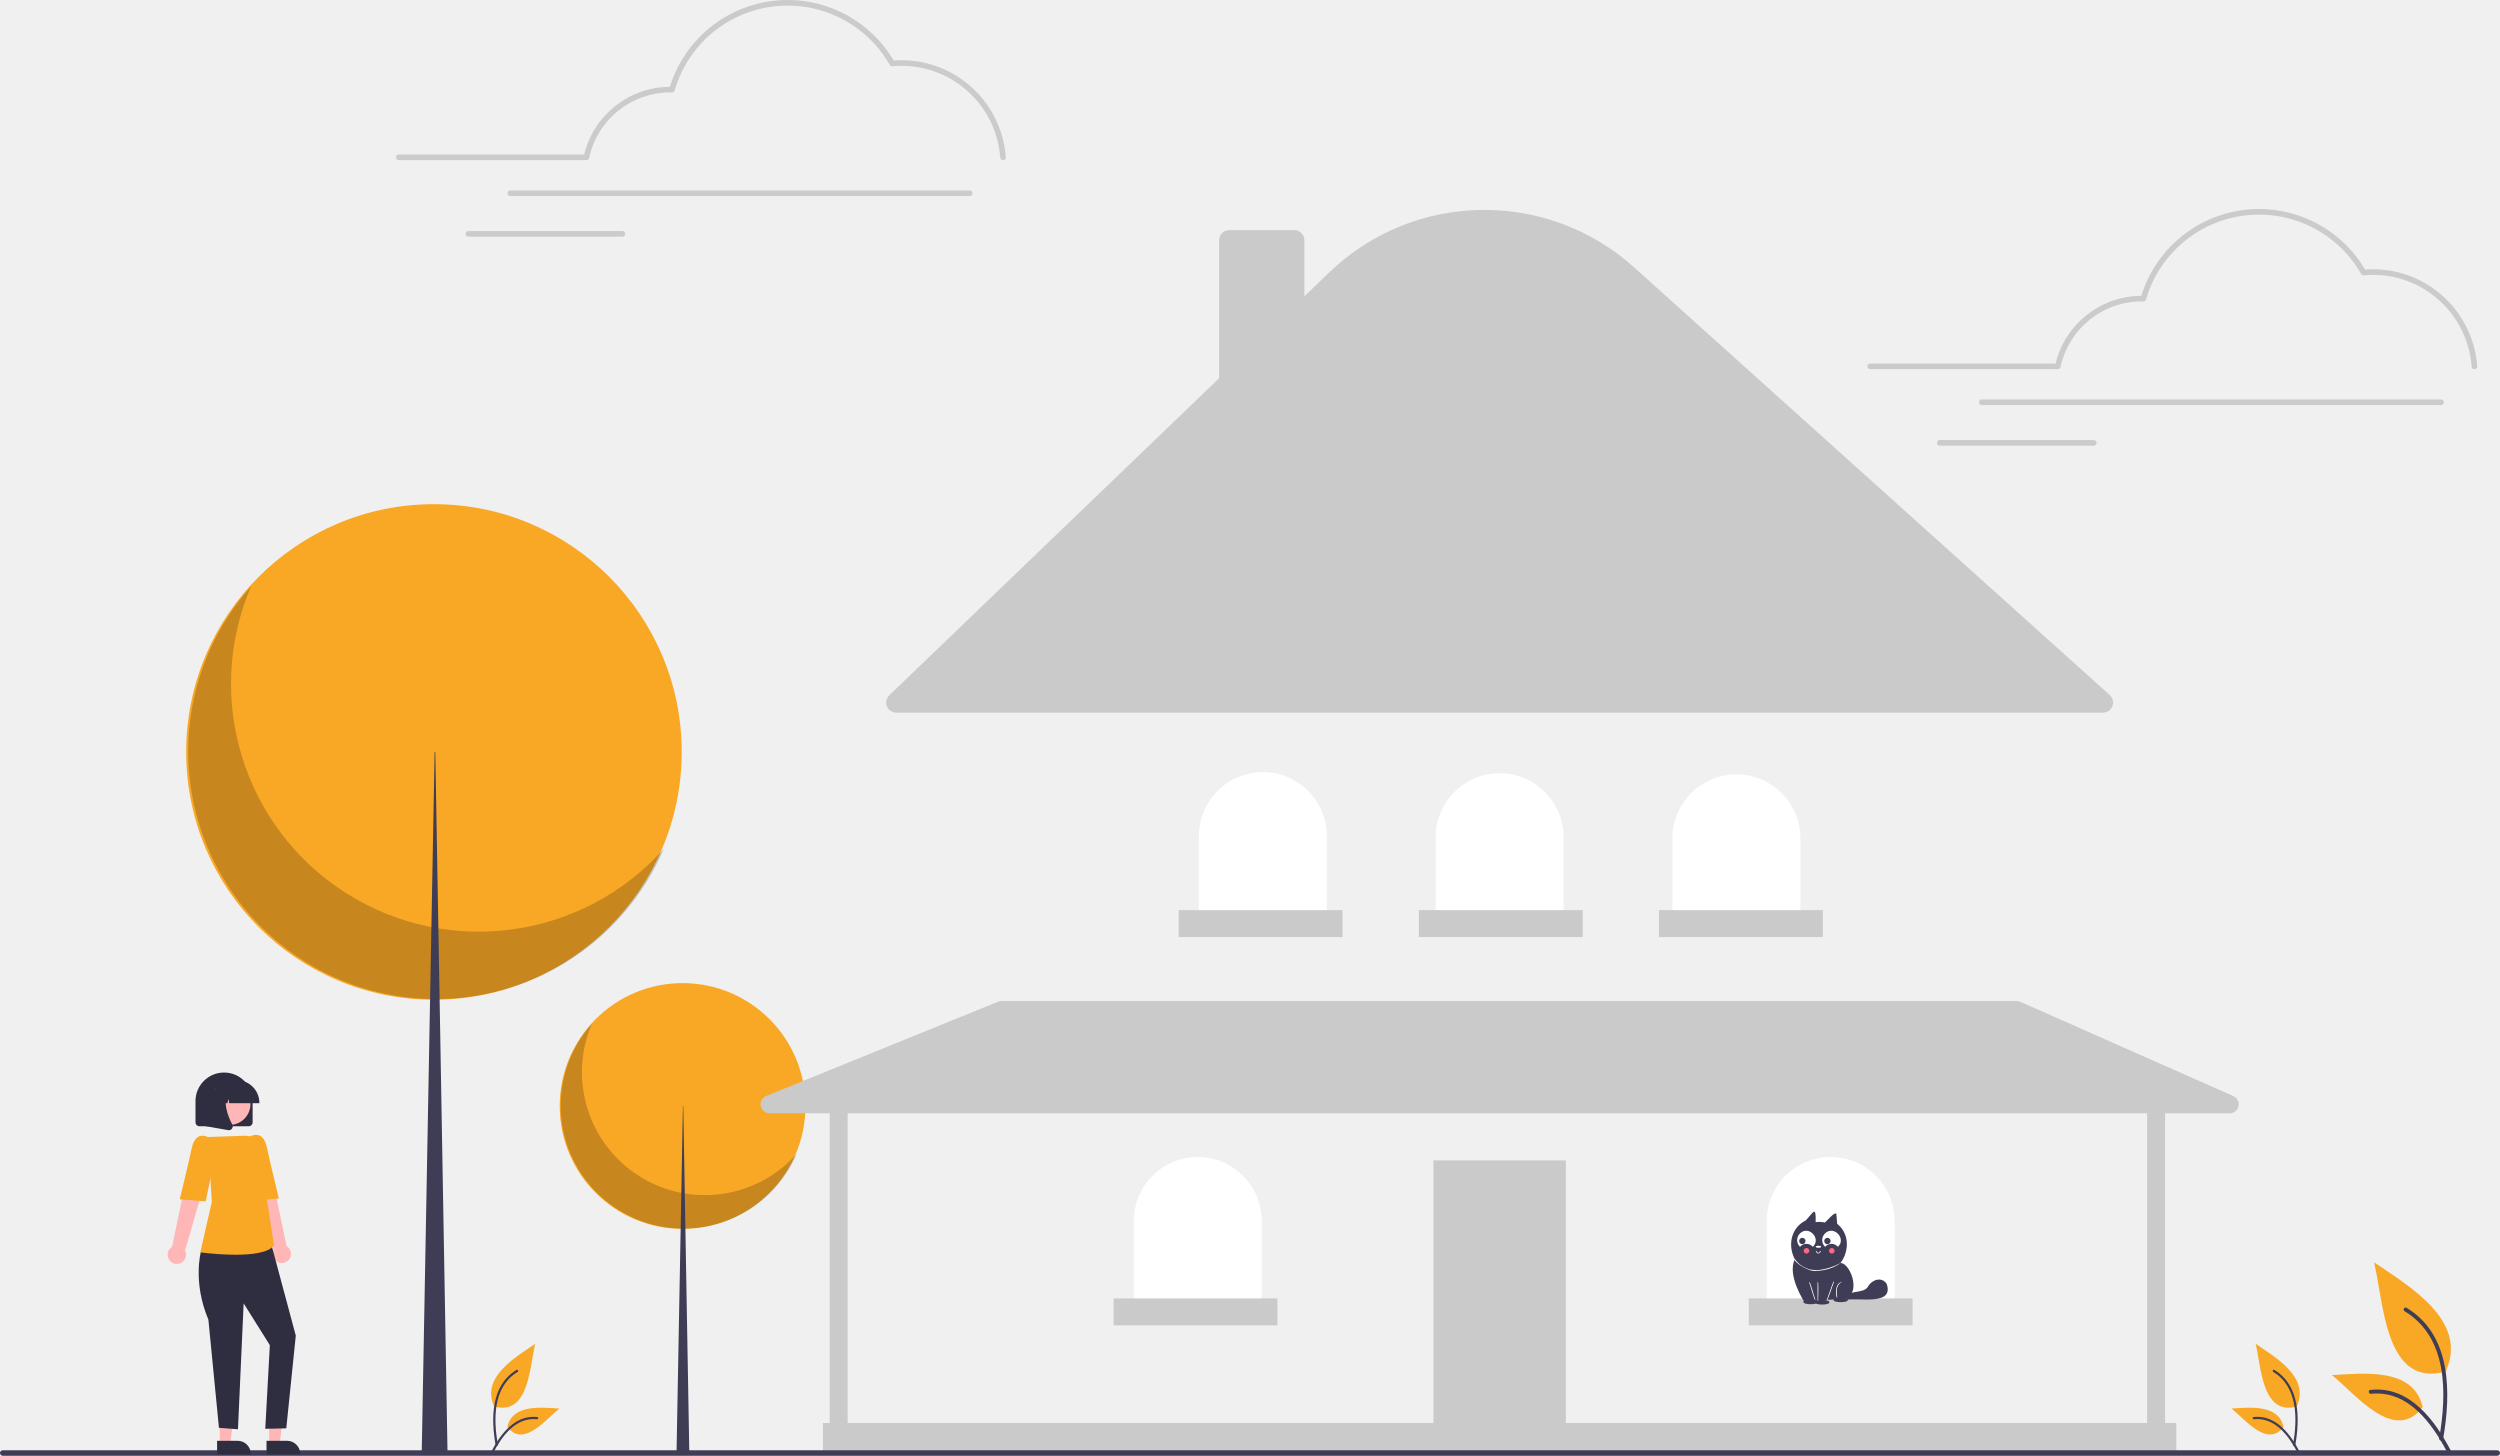
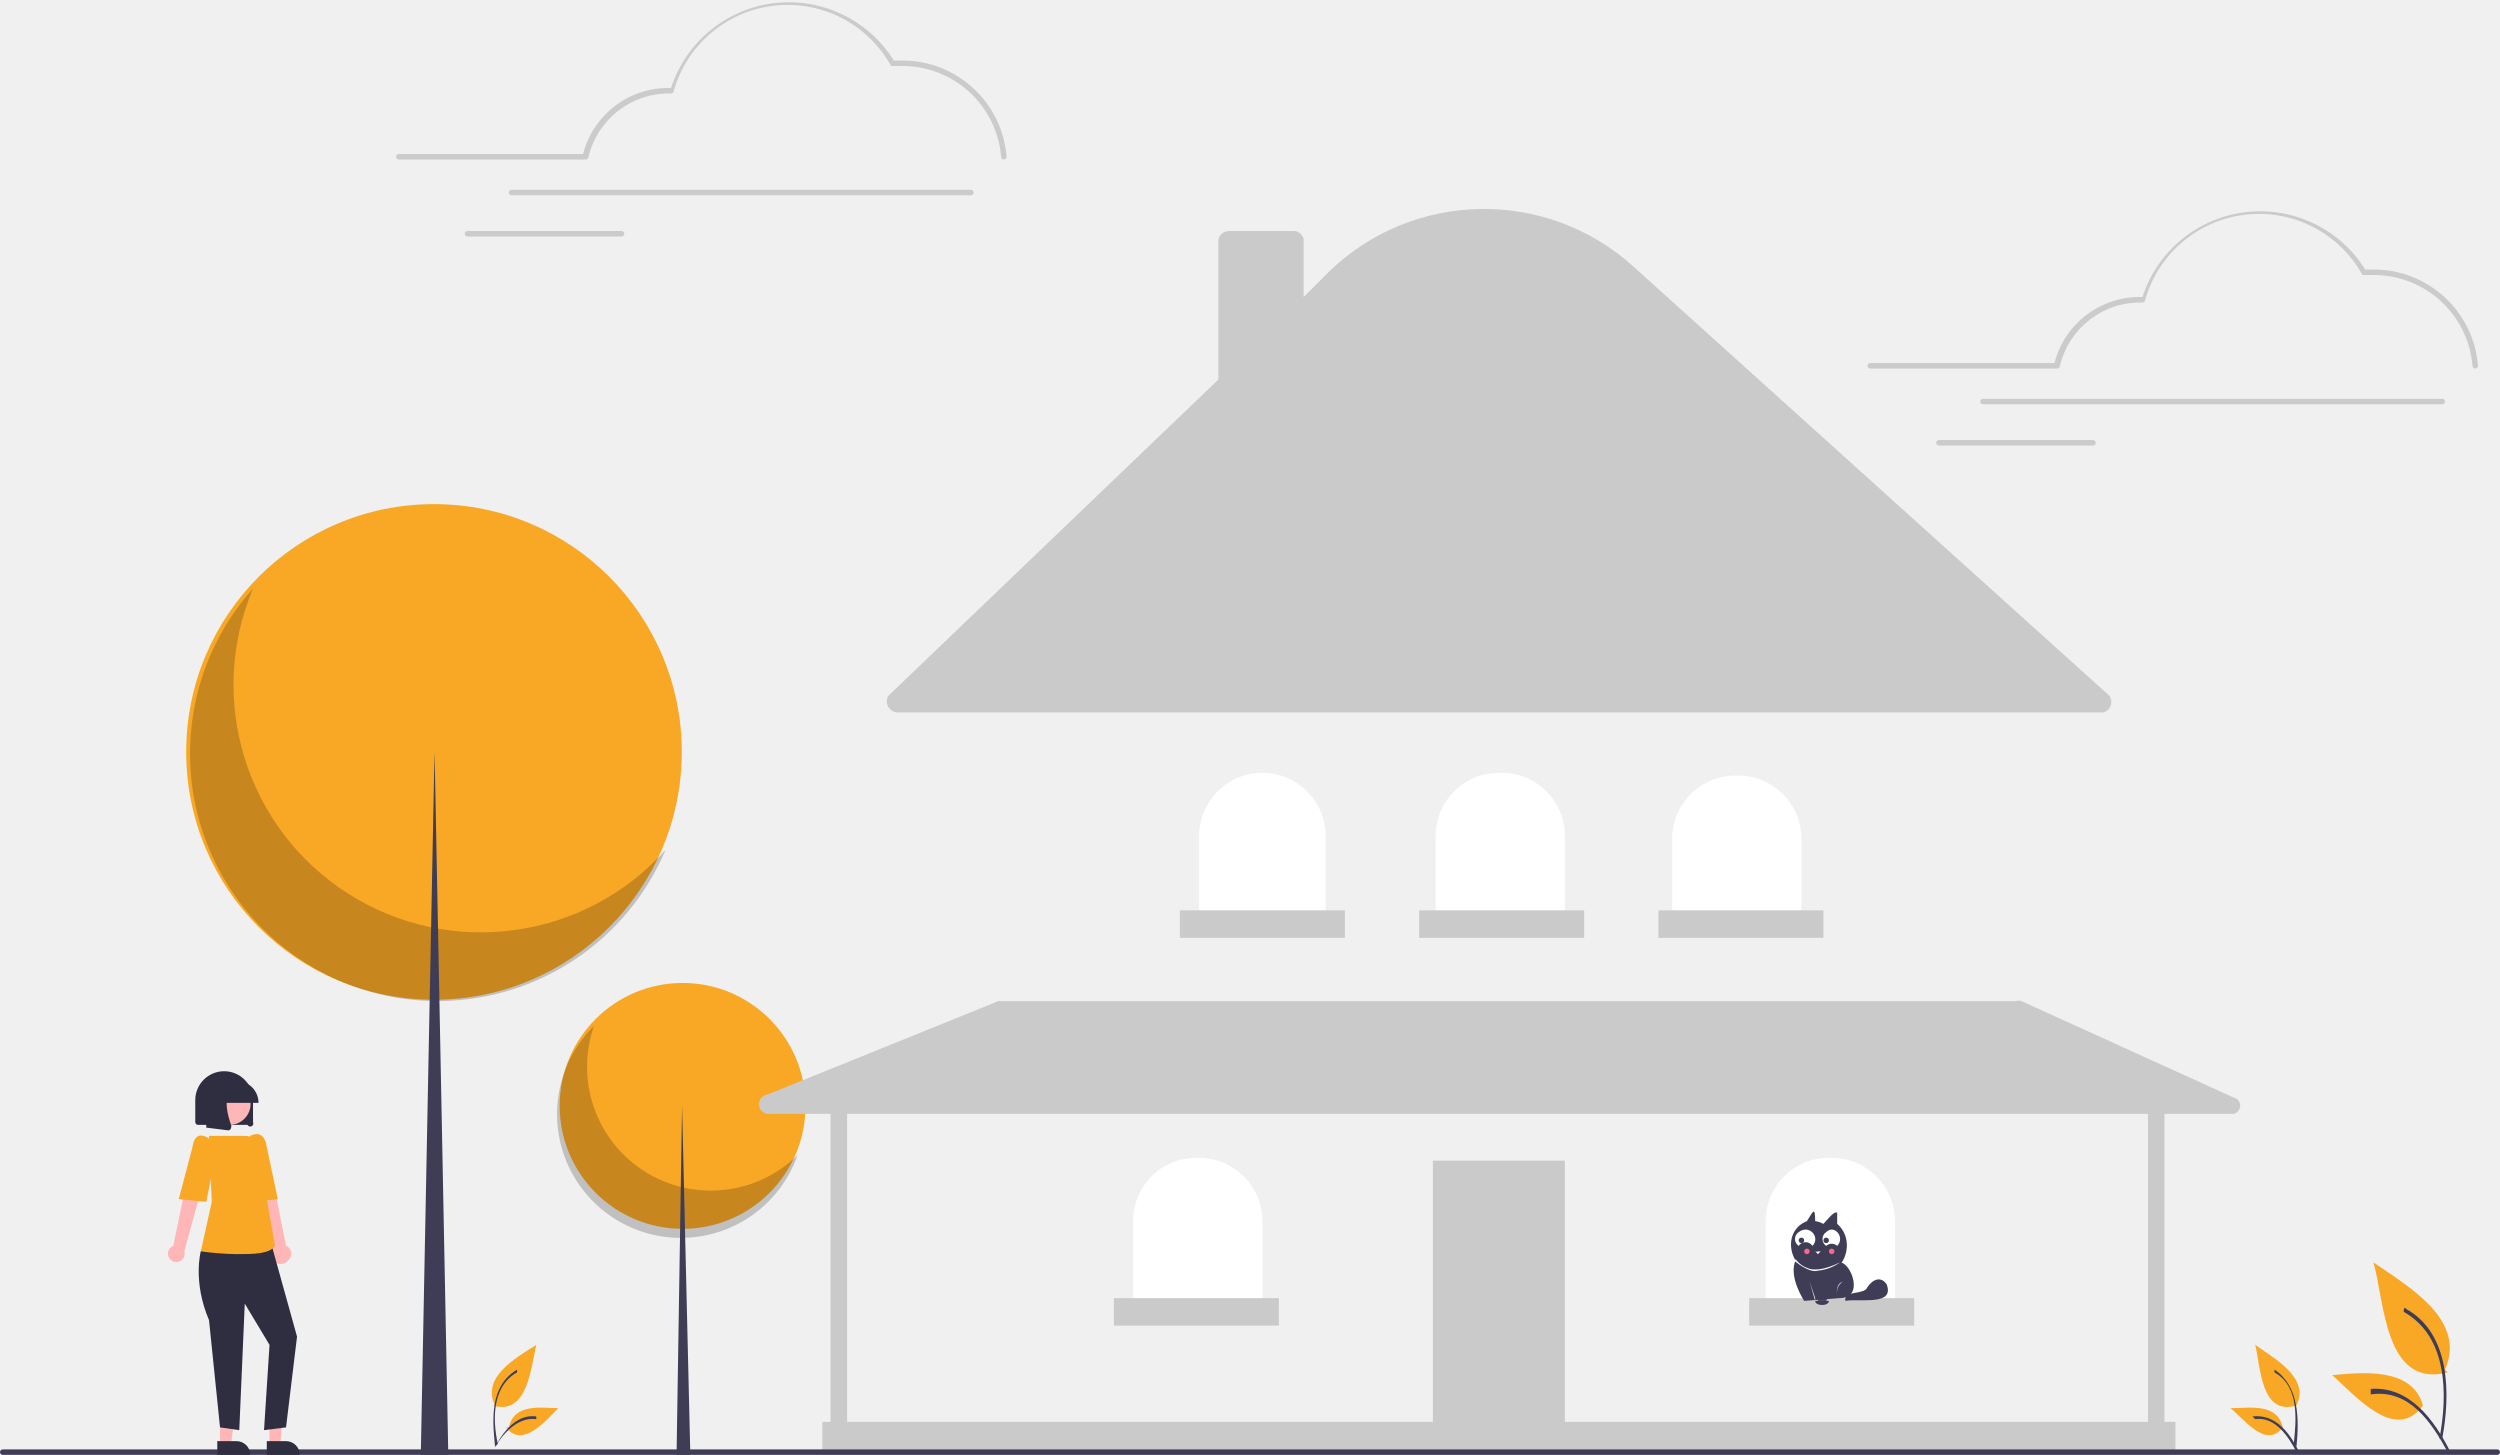
- <svg xmlns="http://www.w3.org/2000/svg" data-name="Layer 1" width="909" height="529.321" viewBox="0 0 909 529.321">
-   <circle cx="248.187" cy="402.14" r="44.682" fill="#f9a826" />
-   <path d="M360.695,557.635a44.686,44.686,0,0,0,74.454,47.29A44.686,44.686,0,1,1,360.695,557.635Z" transform="translate(-145.5 -185.3396)" opacity="0.2" style="isolation:isolate" />
-   <polygon points="248.31 402.139 248.432 402.139 250.642 528.821 245.977 528.821 248.31 402.139" fill="#3f3d56" />
-   <circle cx="157.782" cy="273.408" r="90.087" fill="#f9a826" />
-   <path d="M236.764,398.577a90.094,90.094,0,0,0,150.112,95.346A90.095,90.095,0,1,1,236.764,398.577Z" transform="translate(-145.5 -185.3396)" opacity="0.2" style="isolation:isolate" />
-   <polygon points="158.029 273.408 158.277 273.408 162.732 528.821 153.327 528.821 158.029 273.408" fill="#3f3d56" />
-   <rect x="338.809" y="396.621" width="412.922" height="122.408" fill="#f0f0f0" />
-   <rect x="521.196" y="421.918" width="48.147" height="97.11" fill="#cacaca" />
-   <rect x="362.882" y="252.18" width="364.775" height="112.615" fill="#f0f0f0" />
-   <path d="M910.139,444.456H471.401a3.672,3.672,0,0,1-2.545-6.32l119.907-115.256v-50.203a3.676,3.676,0,0,1,3.672-3.672h23.665a3.676,3.676,0,0,1,3.672,3.672V293.074l9.057-8.706a81.373,81.373,0,0,1,110.8-1.842l172.963,155.527a3.673,3.673,0,0,1-2.455,6.403Z" transform="translate(-145.5 -185.3396)" fill="#cacaca" />
-   <path d="M459.176,280.742h0a23.257,23.257,0,0,1,23.257,23.257v31.418a0,0,0,0,1,0,0H435.919a0,0,0,0,1,0,0v-31.418a23.257,23.257,0,0,1,23.257-23.257Z" fill="#fff" />
-   <path d="M545.27,281.15h0A23.257,23.257,0,0,1,568.527,304.407v31.418a0,0,0,0,1,0,0H522.012a0,0,0,0,1,0,0V304.407A23.257,23.257,0,0,1,545.27,281.15Z" fill="#fff" />
-   <path d="M631.363,281.558h0A23.257,23.257,0,0,1,654.621,304.815v31.418a0,0,0,0,1,0,0H608.106a0,0,0,0,1,0,0V304.815A23.257,23.257,0,0,1,631.363,281.558Z" fill="#fff" />
-   <path d="M665.637,420.694h0a23.257,23.257,0,0,1,23.257,23.257v31.418a0,0,0,0,1,0,0H642.38a0,0,0,0,1,0,0v-31.418A23.257,23.257,0,0,1,665.637,420.694Z" fill="#fff" />
-   <path d="M435.511,420.694h0a23.257,23.257,0,0,1,23.257,23.257v31.418a0,0,0,0,1,0,0H412.254a0,0,0,0,1,0,0v-31.418A23.257,23.257,0,0,1,435.511,420.694Z" fill="#fff" />
-   <path d="M957.557,583.872l-77.459-34.274a3.264,3.264,0,0,0-1.321-.279H509.618a3.263,3.263,0,0,0-1.229.24l-84.315,34.274a3.264,3.264,0,0,0,1.229,6.288H447.179v112.615h-2.448v11.425H936.809v-11.425h-4.08v-112.615H956.236A3.264,3.264,0,0,0,957.557,583.872Zm-31.356,118.864H453.707v-112.615H926.2Z" transform="translate(-145.5 -185.3396)" fill="#cacaca" />
-   <rect x="428.575" y="330.929" width="59.572" height="9.793" fill="#cacaca" />
-   <rect x="515.892" y="330.929" width="59.572" height="9.793" fill="#cacaca" />
-   <rect x="603.209" y="330.929" width="59.572" height="9.793" fill="#cacaca" />
-   <rect x="635.851" y="472.105" width="59.572" height="9.793" fill="#cacaca" />
-   <rect x="404.909" y="472.105" width="59.572" height="9.793" fill="#cacaca" />
-   <path d="M1053.5,714.66h-907a1,1,0,0,1,0-2h907a1,1,0,0,1,0,2Z" transform="translate(-145.5 -185.3396)" fill="#3f3d56" />
-   <path d="M813.488,630.319l-.282-3.514c-.366-1.379-3.81,2.948-4.221,3.042a10.222,10.222,0,0,0-3.309-.149c.147-6.306-.823-3.447-3.64-.601-9.078,4.601-5.749,19.14,4.587,19.213C816.048,648.858,820.737,636.048,813.488,630.319Z" transform="translate(-145.5 -185.3396)" fill="#3f3d56" />
-   <path d="M814.764,644.58c3.759-.06,8.488,13.132-.42,13.2-4.609.035-12.769.934-12.769.934s-6.343-9.52-3.514-15.442Z" transform="translate(-145.5 -185.3396)" fill="#3f3d56" />
-   <polyline points="660.996 466.212 660.996 473.046 664.191 473.046 666.726 466.087" fill="#3f3d56" />
-   <path d="M809.691,658.51c-.065-.072-3.455.154-3.32-.124l0-6.835c.565-.916.112,6.798.249,6.71h2.984c.147-.086,2.352-7.086,2.665-6.951a.124.124,0,0,1,.075.16C812.225,651.554,809.93,658.553,809.691,658.51Z" transform="translate(-145.5 -185.3396)" fill="#fff" />
-   <path d="M817.396,657.967c.09,1.123-5.323,1.123-5.232-0C812.074,656.844,817.487,656.844,817.396,657.967Z" transform="translate(-145.5 -185.3396)" fill="#3f3d56" />
-   <path d="M813.472,657.22c-.313.076-1.369-5.109,1.842-5.842C812.19,653.043,813.8,656.892,813.472,657.22Z" transform="translate(-145.5 -185.3396)" fill="#fff" />
-   <path d="M817.91,656.081c-.018-.025-.03-.052-.046-.077l-.408.015Z" transform="translate(-145.5 -185.3396)" fill="#3f3d56" />
-   <path d="M831.486,652.132c-1.84-2.738-5.396-1.493-6.787,1.011-1.65,3.021-8.7.774-7.82,4.832C821.281,657.046,834.308,660.224,831.486,652.132Z" transform="translate(-145.5 -185.3396)" fill="#3f3d56" />
-   <path d="M806.08,647.41c-2.891.564-7.989-3.017-8.125-4.073a.124.124,0,0,1,.212-.13,9.163,9.163,0,0,0,3.91,3.159c2.436,1.234,6.886,1.262,12.795-1.848A15.816,15.816,0,0,1,806.08,647.41Z" transform="translate(-145.5 -185.3396)" fill="#fff" />
-   <path d="M806.62,641.087c-.653.203-1.219-1.372-.623-.872a.624.624,0,0,0,.623.623c.532.052.507-.529.747-.748C807.783,640.424,807.072,641.15,806.62,641.087Z" transform="translate(-145.5 -185.3396)" fill="#fff" />
-   <path d="M805.437,657.988c-.248.034-1.995-6.242-2.112-6.337a.125.125,0,0,1,.081-.156c.326-.13,2.002,6.247,2.15,6.331A.125.125,0,0,1,805.437,657.988Z" transform="translate(-145.5 -185.3396)" fill="#fff" />
-   <path d="M810.669,658.839c.09,1.123-5.323,1.123-5.232-0C805.347,657.716,810.76,657.716,810.669,658.839Z" transform="translate(-145.5 -185.3396)" fill="#3f3d56" />
-   <path d="M806.434,658.715c.09,1.123-5.323,1.123-5.232-0C801.112,657.591,806.524,657.591,806.434,658.715Z" transform="translate(-145.5 -185.3396)" fill="#3f3d56" />
-   <path d="M807.679,638.658c.032.494-2.025.494-1.993-0C805.654,638.163,807.712,638.163,807.679,638.658Z" transform="translate(-145.5 -185.3396)" fill="#fff" />
-   <path d="M799.982,638.686a3.047,3.047,0,0,1,4.664,0c3.213-2.98-1.539-7.958-4.664-4.886A3.38,3.38,0,0,0,799.982,638.686Z" transform="translate(-145.5 -185.3396)" fill="#fff" />
-   <path d="M809.1,638.686a3.047,3.047,0,0,1,4.664,0c3.213-2.98-1.539-7.958-4.664-4.886A3.38,3.38,0,0,0,809.1,638.686Z" transform="translate(-145.5 -185.3396)" fill="#fff" />
-   <path d="M800.833,635.41a1.162,1.162,0,0,1-0,2.324A1.162,1.162,0,0,1,800.833,635.41Z" transform="translate(-145.5 -185.3396)" fill="#3f3d56" />
-   <path d="M809.951,635.41a1.162,1.162,0,0,1-0,2.324A1.162,1.162,0,0,1,809.951,635.41Z" transform="translate(-145.5 -185.3396)" fill="#3f3d56" />
-   <path d="M811.541,639.108a1.018,1.018,0,0,1-0,2.036A1.018,1.018,0,0,1,811.541,639.108Z" transform="translate(-145.5 -185.3396)" fill="#ff6584" />
-   <path d="M802.341,639.108a1.018,1.018,0,0,1-0,2.036A1.018,1.018,0,0,1,802.341,639.108Z" transform="translate(-145.5 -185.3396)" fill="#ff6584" />
-   <path d="M510.19,243.567a1.018,1.018,0,0,1-1.015-.947A35.991,35.991,0,0,0,473.378,209.271c-1.086,0-2.226.055-3.39.164a1.018,1.018,0,0,1-.979-.508,42.765,42.765,0,0,0-78.205,9.301,1.014,1.014,0,0,1-1.001.735l-.271-.008c-.141-.005-.282-.01-.424-.01a30.161,30.161,0,0,0-29.391,23.814,1.018,1.018,0,0,1-.996.808H290.497a1.018,1.018,0,1,1,0-2.037h67.409a32.216,32.216,0,0,1,31.168-24.622,44.801,44.801,0,0,1,81.375-9.557c1.002-.078,1.984-.117,2.929-.117a38.034,38.034,0,0,1,37.829,35.243,1.018,1.018,0,0,1-.945,1.087C510.238,243.567,510.214,243.567,510.19,243.567Z" transform="translate(-145.5 -185.3396)" fill="#cbcbcb" />
-   <path d="M498.073,256.625H331.063a1.018,1.018,0,0,1,0-2.037H498.073a1.018,1.018,0,1,1,0,2.037Z" transform="translate(-145.5 -185.3396)" fill="#cbcbcb" />
-   <path d="M371.797,271.391H315.787a1.018,1.018,0,1,1,0-2.037h56.01a1.018,1.018,0,1,1,0,2.037Z" transform="translate(-145.5 -185.3396)" fill="#cbcbcb" />
-   <path d="M1045.19,319.567a1.018,1.018,0,0,1-1.015-.947A35.991,35.991,0,0,0,1008.378,285.271c-1.086,0-2.226.055-3.39.164a1.018,1.018,0,0,1-.979-.508,42.765,42.765,0,0,0-78.205,9.301,1.014,1.014,0,0,1-1.001.735l-.271-.008c-.141-.005-.282-.01-.424-.01a30.161,30.161,0,0,0-29.391,23.814,1.018,1.018,0,0,1-.996.808H825.497a1.018,1.018,0,1,1,0-2.037h67.409a32.216,32.216,0,0,1,31.168-24.622,44.801,44.801,0,0,1,81.375-9.557c1.002-.078,1.984-.117,2.929-.117a38.034,38.034,0,0,1,37.829,35.243,1.018,1.018,0,0,1-.945,1.087C1045.238,319.567,1045.214,319.567,1045.19,319.567Z" transform="translate(-145.5 -185.3396)" fill="#cbcbcb" />
-   <path d="M1033.073,332.625H866.063a1.018,1.018,0,0,1,0-2.037h167.011a1.018,1.018,0,1,1,0,2.037Z" transform="translate(-145.5 -185.3396)" fill="#cbcbcb" />
-   <path d="M906.797,347.391H850.787a1.018,1.018,0,1,1,0-2.037h56.01a1.018,1.018,0,0,1,0,2.037Z" transform="translate(-145.5 -185.3396)" fill="#cbcbcb" />
-   <path id="b1a8541e-143e-4538-83fe-9ad513a1421c-1955" data-name="Path 438" d="M324.998,696.691c12.907,3.705,13.06-14.534,15.113-22.742-7.295,4.967-19.596,12.05-15.066,22.52" transform="translate(-145.5 -185.3396)" fill="#f9a826" />
-   <path id="b8cf628a-e9ed-4a73-b365-3d3d5b22b3b0-1956" data-name="Path 439" d="M325.71,710.842c-1.695-9.589-1.802-21.734,7.607-27.401.449-.284.864.429.416.712-9.084,5.494-8.814,17.227-7.227,26.47a.413.413,0,0,1-.795.219Z" transform="translate(-145.5 -185.3396)" fill="#3f3d56" />
-   <path id="a23791c3-92dd-4f50-a474-9928a61c2106-1957" data-name="Path 442" d="M329.887,704.058c5.906,7.928,14.131-2.688,18.995-6.579-6.487-.345-16.85-1.682-18.867,6.47" transform="translate(-145.5 -185.3396)" fill="#f9a826" />
-   <path id="b60c076d-9097-4801-ac73-7cc88add5974-1958" data-name="Path 443" d="M324.07,713.272c3.339-6.391,8.67-13.619,16.798-12.707.528.045.396.859-.131.814-7.72-.799-12.743,6.144-15.914,12.229C324.565,714.066,323.808,713.735,324.07,713.272Z" transform="translate(-145.5 -185.3396)" fill="#3f3d56" />
-   <path id="a67956e2-8b98-4e4d-9992-a085a750263d-1959" data-name="Path 438" d="M980.765,696.691c-12.907,3.705-13.06-14.534-15.113-22.742,7.295,4.967,19.596,12.05,15.066,22.52" transform="translate(-145.5 -185.3396)" fill="#f9a826" />
-   <path id="f3f3b4ba-0cf2-43e5-a143-29a7044919d2-1960" data-name="Path 439" d="M980.053,710.842c1.695-9.589,1.802-21.734-7.607-27.401-.449-.284-.864.429-.416.712,9.084,5.494,8.814,17.227,7.227,26.47a.413.413,0,0,0,.795.219Z" transform="translate(-145.5 -185.3396)" fill="#3f3d56" />
-   <path id="bcecc833-60d4-4858-ab03-197f92115e3a-1961" data-name="Path 442" d="M975.876,704.058c-5.906,7.928-14.131-2.688-18.995-6.579,6.487-.345,16.85-1.682,18.867,6.47" transform="translate(-145.5 -185.3396)" fill="#f9a826" />
-   <path id="a6f598c3-c8a7-42f2-b39d-9dc53dda9960-1962" data-name="Path 443" d="M981.694,713.272c-3.339-6.391-8.67-13.619-16.798-12.707-.528.045-.396.859.131.814,7.72-.799,12.743,6.144,15.914,12.229C981.199,714.066,981.955,713.735,981.694,713.272Z" transform="translate(-145.5 -185.3396)" fill="#3f3d56" />
-   <path id="fd275a8b-ba12-4d4d-adbf-79ebe2765098-1963" data-name="Path 438" d="M1035.035,683.954c-22.499,6.459-22.765-25.337-26.345-39.644,12.717,8.659,34.159,21.005,26.262,39.257" transform="translate(-145.5 -185.3396)" fill="#f9a826" />
-   <path id="fd36d152-0ef2-4ddc-ad5e-c52cba6d2e61-1964" data-name="Path 439" d="M1033.794,708.623c2.955-16.716,3.142-37.887-13.26-47.766-.783-.495-1.505.748-.725,1.24,15.835,9.578,15.365,30.031,12.598,46.143a.719.719,0,0,0,1.386.382Z" transform="translate(-145.5 -185.3396)" fill="#3f3d56" />
-   <path id="b2b22ba2-fa03-45e4-b19b-719bd4738787-1965" data-name="Path 442" d="M1026.513,696.798c-10.296,13.82-24.633-4.685-33.111-11.468,11.309-.601,29.374-2.932,32.889,11.279" transform="translate(-145.5 -185.3396)" fill="#f9a826" />
-   <path id="b34fb090-06bf-4a57-8290-23762b8330c7-1966" data-name="Path 443" d="M1036.653,712.86c-5.82-11.141-15.114-23.741-29.282-22.15-.92.079-.69,1.498.228,1.419,13.458-1.393,22.214,10.711,27.741,21.317C1035.791,714.243,1037.109,713.667,1036.653,712.86Z" transform="translate(-145.5 -185.3396)" fill="#3f3d56" />
-   <polygon points="79.898 525.12 83.698 525.12 85.506 510.462 79.898 510.462 79.898 525.12" fill="#ffb6b6" />
-   <path d="M224.429,709.219l7.484-0h0a4.77,4.77,0,0,1,4.769,4.769v.155l-12.253 0Z" transform="translate(-145.5 -185.3396)" fill="#2f2e41" />
-   <polygon points="97.877 525.12 101.677 525.12 103.485 510.462 97.876 510.462 97.877 525.12" fill="#ffb6b6" />
-   <path d="M242.407,709.219l7.484-0h0a4.77,4.77,0,0,1,4.769,4.769v.155l-12.253 0Z" transform="translate(-145.5 -185.3396)" fill="#2f2e41" />
-   <path d="M250.469,643.449a3.33,3.33,0,0,0-.779-5.046l-6.184-29.692-6.737,2.654,8.198,28.351a3.348,3.348,0,0,0,5.503,3.732Z" transform="translate(-145.5 -185.3396)" fill="#ffb6b6" />
-   <path d="M221.323,637.731l-2.801,2.843s-3.003,11.005,2.744,24.577l3.844,39.351,6.915.521,2.064-45.781,9.525,15.196-1.664,30.422,7.644-.176,3.455-33.71-9.435-35.177Z" transform="translate(-145.5 -185.3396)" fill="#2f2e41" />
-   <path d="M231.117,641.561a107.235,107.235,0,0,1-12.615-.833l-.168-.022,4.174-18.346-1.437-23.604,13.573-.465a4.987,4.987,0,0,1,5.116,4.266l2.778,18.832,2.57,16.708-.034.05C243.225,640.855,237.051,641.561,231.117,641.561Z" transform="translate(-145.5 -185.3396)" fill="#f9a826" />
-   <path d="M233.408,602.194l2.758-3.457s4.835-3.306,6.365,3.779,4.373,18.586,4.373,18.586l-9.453.766Z" transform="translate(-145.5 -185.3396)" fill="#f9a826" />
-   <path d="M207.275,643.759a3.33,3.33,0,0,1,.779-5.046l6.184-29.692,6.737,2.654-8.198,28.351a3.348,3.348,0,0,1-5.503,3.732Z" transform="translate(-145.5 -185.3396)" fill="#ffb6b6" />
-   <path d="M224.336,602.504l-2.758-3.457s-4.835-3.306-6.365,3.779-4.373,18.586-4.373,18.586l9.453.766Z" transform="translate(-145.5 -185.3396)" fill="#f9a826" />
-   <path d="M235.958,594.838H217.979a1.396,1.396,0,0,1-1.395-1.395V585.694a10.384,10.384,0,0,1,20.768,0v7.749A1.396,1.396,0,0,1,235.958,594.838Z" transform="translate(-145.5 -185.3396)" fill="#2f2e41" />
-   <circle cx="83.453" cy="401.419" r="7.613" fill="#ffb6b6" />
-   <path d="M239.809,586.469H228.816l-.113-1.578-.564,1.578h-1.693l-.223-3.128-1.117,3.128h-3.275v-.155a8.223,8.223,0,0,1,8.214-8.214h1.55a8.223,8.223,0,0,1,8.214,8.214Z" transform="translate(-145.5 -185.3396)" fill="#2f2e41" />
-   <path d="M228.726,596.285a1.425,1.425,0,0,1-.247-.022l-8.05-1.42V581.539h8.861l-.219.256c-3.052,3.56-.753,9.332.89,12.456a1.374,1.374,0,0,1-.109,1.459A1.389,1.389,0,0,1,228.726,596.285Z" transform="translate(-145.5 -185.3396)" fill="#2f2e41" />
+ <svg xmlns="http://www.w3.org/2000/svg" data-name="Layer 1" viewBox="0 0 909 529">
+   <circle cx="248.2" cy="402.1" r="44.7" fill="#f9a826" />
+   <path d="M361 558a45 45 0 0 0 74 47 45 45 0 1 1-74-47Z" opacity=".2" style="isolation:isolate" transform="translate(-145 -185)" />
+   <path fill="#3f3d56" d="m248 402 3 127h-5l2-127z" />
+   <circle cx="157.8" cy="273.4" r="90.1" fill="#f9a826" />
+   <path d="M237 399a90 90 0 0 0 150 95 90 90 0 1 1-150-95Z" opacity=".2" style="isolation:isolate" transform="translate(-145 -185)" />
+   <path fill="#3f3d56" d="m158 273 5 256h-10l5-256z" />
+   <path fill="#f0f0f0" d="M339 397h413v122H339z" />
+   <path fill="#cacaca" d="M521 422h48v97h-48z" />
+   <path fill="#f0f0f0" d="M363 252h365v113H363z" />
+   <path fill="#cacaca" d="M765 259H326a4 4 0 0 1-3-6l120-115V87a4 4 0 0 1 4-3h24a4 4 0 0 1 3 3v21l9-9a81 81 0 0 1 111-2l173 156a4 4 0 0 1-2 6Z" />
+   <path fill="#fff" d="M459 281a23 23 0 0 1 23 23v31h-46v-31a23 23 0 0 1 23-23Zm86 0a23 23 0 0 1 24 23v32h-47v-32a23 23 0 0 1 23-23Zm86 1a23 23 0 0 1 24 23v31h-47v-31a23 23 0 0 1 23-23Zm35 139a23 23 0 0 1 23 23v31h-47v-31a23 23 0 0 1 24-23Zm-230 0a23 23 0 0 1 23 23v31h-47v-31a23 23 0 0 1 24-23Z" />
+   <path fill="#cacaca" d="m812 399-77-35a3 3 0 0 0-2 0H364a3 3 0 0 0-1 0l-84 34a3 3 0 0 0 1 7h22v112h-3v12h492v-12h-4V405h24a3 3 0 0 0 1-6Zm-31 118H308V405h473ZM429 331h60v10h-60zm87 0h60v10h-60zm87 0h60v10h-60z" />
+   <path fill="#cacaca" d="M636 472h60v10h-60zm-231 0h60v10h-60z" />
+   <path fill="#3f3d56" d="M908 529H1a1 1 0 0 1 0-2h907a1 1 0 0 1 0 2Zm-240-84v-4c-1-1-4 3-5 4a10 10 0 0 0-3-1c0-6-1-3-3 0-10 4-6 19 4 19 10 1 14-12 7-18Z" />
+   <path fill="#3f3d56" d="M669 459c4 0 9 13 0 13l-13 1s-6-9-3-15Z" />
+   <path fill="#3f3d56" d="M661 466v7h3l3-7" />
+   <path fill="#fff" d="M664 473h-3v-7 7h3l3-7-3 7Z" />
+   <path fill="#3f3d56" d="M672 473h-5 5Z" />
+   <path fill="#fff" d="M668 472s-1-5 2-6c-3 2-2 6-2 6Z" />
+   <path fill="#3f3d56" d="M672 471Zm14-4c-2-3-5-2-7 1-1 3-9 1-8 5 5-1 18 2 15-6Z" />
+   <path fill="#fff" d="M661 462c-3 1-8-3-9-4h1a9 9 0 0 0 4 3c2 1 6 1 12-2a16 16 0 0 1-8 3Zm0-6-1-1a1 1 0 0 0 1 0h1l-1 1Zm-1 17-2-7 2 6v1Z" />
+   <path fill="#3f3d56" d="M665 473c0 2-5 2-5 0h5Zm-4 0h-5 5Z" />
+   <path fill="#fff" d="M662 453h-2 2Zm-8 0a3 3 0 0 1 5 0c3-3-1-8-5-5a3 3 0 0 0 0 5Zm10 0a3 3 0 0 1 4 0c3-3-1-8-4-5a3 3 0 0 0 0 5Z" />
+   <path fill="#3f3d56" d="M655 450a1 1 0 0 1 0 2 1 1 0 0 1 0-2Zm9 0a1 1 0 0 1 0 2 1 1 0 0 1 0-2Z" />
+   <path fill="#ff6584" d="M666 454a1 1 0 0 1 0 2 1 1 0 0 1 0-2Zm-9 0a1 1 0 0 1 0 2 1 1 0 0 1 0-2Z" />
+   <path fill="#cbcbcb" d="M365 58a1 1 0 0 1-1-1 36 36 0 0 0-36-33h-4a43 43 0 0 0-79 9 1 1 0 0 1-1 1 30 30 0 0 0-30 23 1 1 0 0 1-1 1h-68a1 1 0 1 1 0-2h67a32 32 0 0 1 32-24 45 45 0 0 1 81-10h3a38 38 0 0 1 38 35 1 1 0 0 1-1 1Zm-12 13H186a1 1 0 0 1 0-2h167a1 1 0 1 1 0 2ZM226 86h-56a1 1 0 1 1 0-2h56a1 1 0 1 1 0 2Zm674 48a1 1 0 0 1-1-1 36 36 0 0 0-36-33h-4a43 43 0 0 0-79 9 1 1 0 0 1-1 1 30 30 0 0 0-30 23 1 1 0 0 1-1 1h-68a1 1 0 1 1 0-2h67a32 32 0 0 1 32-24 45 45 0 0 1 81-10h3a38 38 0 0 1 38 35 1 1 0 0 1-1 1Zm-12 13H721a1 1 0 0 1 0-2h167a1 1 0 1 1 0 2Zm-127 15h-56a1 1 0 1 1 0-2h56a1 1 0 0 1 0 2Z" />
+   <path fill="#f9a826" d="M179 511c13 4 14-14 16-22-8 5-20 12-15 22" />
+   <path fill="#3f3d56" d="M180 526c-1-10-2-22 8-28v1c-9 5-9 17-7 26l-1 1Z" />
+   <path fill="#f9a826" d="M184 519c6 8 15-3 19-7-6 0-16-2-18 7" />
+   <path fill="#3f3d56" d="M179 528c3-6 8-14 16-13v1c-7-1-13 6-16 12 0 1-1 0 0 0Z" />
+   <path fill="#f9a826" d="M835 511c-13 4-13-14-15-22 7 5 20 12 15 22" />
+   <path fill="#3f3d56" d="M835 526c1-10 1-22-8-28v1c9 5 8 17 7 26l1 1Z" />
+   <path fill="#f9a826" d="M830 519c-6 8-14-3-19-7 7 0 17-2 19 7" />
+   <path fill="#3f3d56" d="M836 528c-3-6-8-14-17-13l1 1c7-1 12 6 15 12h1Z" />
+   <path fill="#f9a826" d="M890 499c-23 6-23-26-27-40 13 9 34 21 26 39" />
+   <path fill="#3f3d56" d="M888 523c3-16 3-38-13-47-1-1-1 0-1 1 16 9 16 30 13 46a1 1 0 0 0 1 0Z" />
+   <path fill="#f9a826" d="M881 511c-10 14-25-4-33-11 11-1 29-3 33 11" />
+   <path fill="#3f3d56" d="M891 528c-6-12-15-24-29-23v2c14-2 22 10 28 21h1Z" />
+   <path fill="#ffb6b6" d="M80 525h4l2-15h-6v15z" />
+   <path fill="#2f2e41" d="M79 524h7a5 5 0 0 1 5 5H79Z" />
+   <path fill="#ffb6b6" d="M98 525h4l1-15h-5v15z" />
+   <path fill="#2f2e41" d="M97 524h7a5 5 0 0 1 5 5H97Z" />
+   <path fill="#ffb6b6" d="M105 458a3 3 0 0 0-1-5l-6-30-7 3 8 28a3 3 0 0 0 6 4Z" />
+   <path fill="#2f2e41" d="m76 452-3 3s-3 11 3 25l4 39 7 1 2-46 9 15-2 31 8-1 4-33-10-36Z" />
+   <path fill="#f9a826" d="M86 456a107 107 0 0 1-13-1l4-18-1-24h13a5 5 0 0 1 5 4l3 19 3 17c-2 3-8 3-14 3Z" />
+   <path fill="#f9a826" d="m88 417 3-4s5-3 6 4l4 19-9 1Z" />
+   <path fill="#ffb6b6" d="M62 458a3 3 0 0 1 1-5l6-29 6 2-8 29a3 3 0 0 1-5 3Z" />
+   <path fill="#f9a826" d="m79 417-3-3s-5-4-6 3l-5 19 10 1Z" />
+   <path fill="#2f2e41" d="M90 409H72a1 1 0 0 1-1-1v-8a10 10 0 0 1 21 0v8a1 1 0 0 1-2 1Z" />
+   <circle cx="83.5" cy="401.4" r="7.6" fill="#ffb6b6" />
+   <path fill="#2f2e41" d="M94 401H83v-1 1h-2v-3l-1 3h-4a8 8 0 0 1 9-8h1a8 8 0 0 1 8 8Z" />
+   <path fill="#2f2e41" d="m83 411-8-1v-14h9c-3 4-1 10 0 13a1 1 0 0 1 0 1 1 1 0 0 1-1 1Z" />
</svg>
